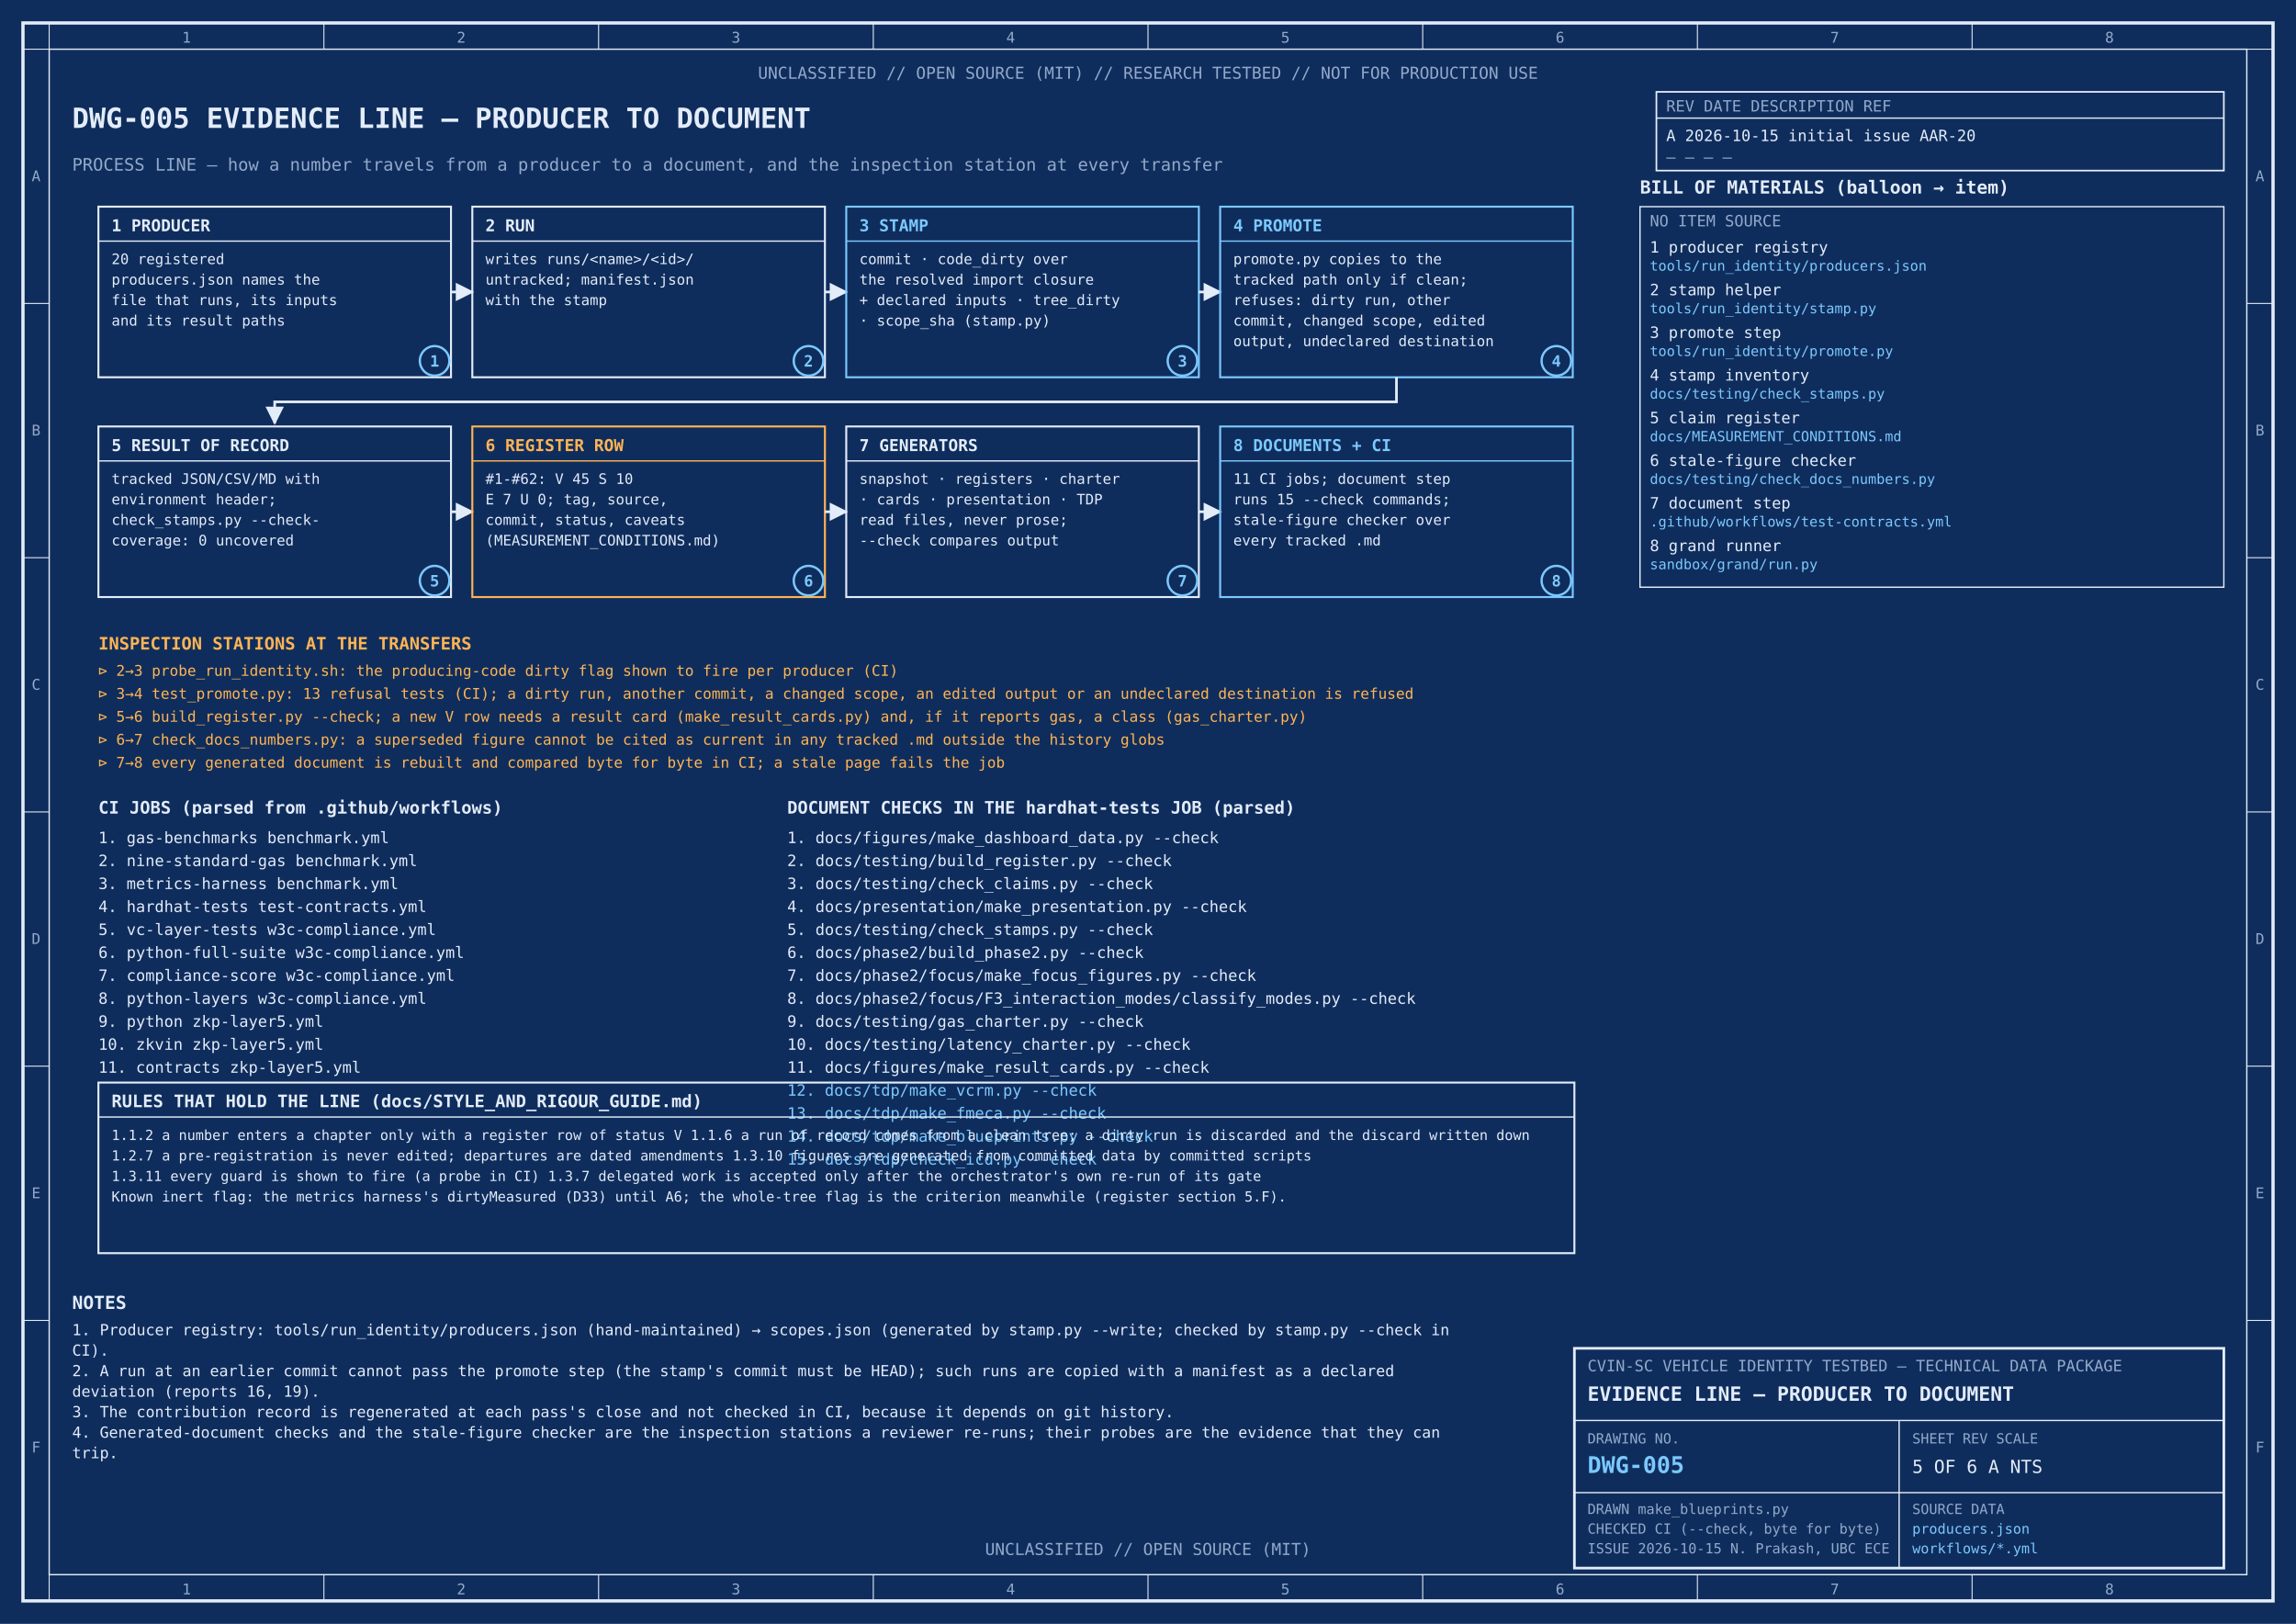
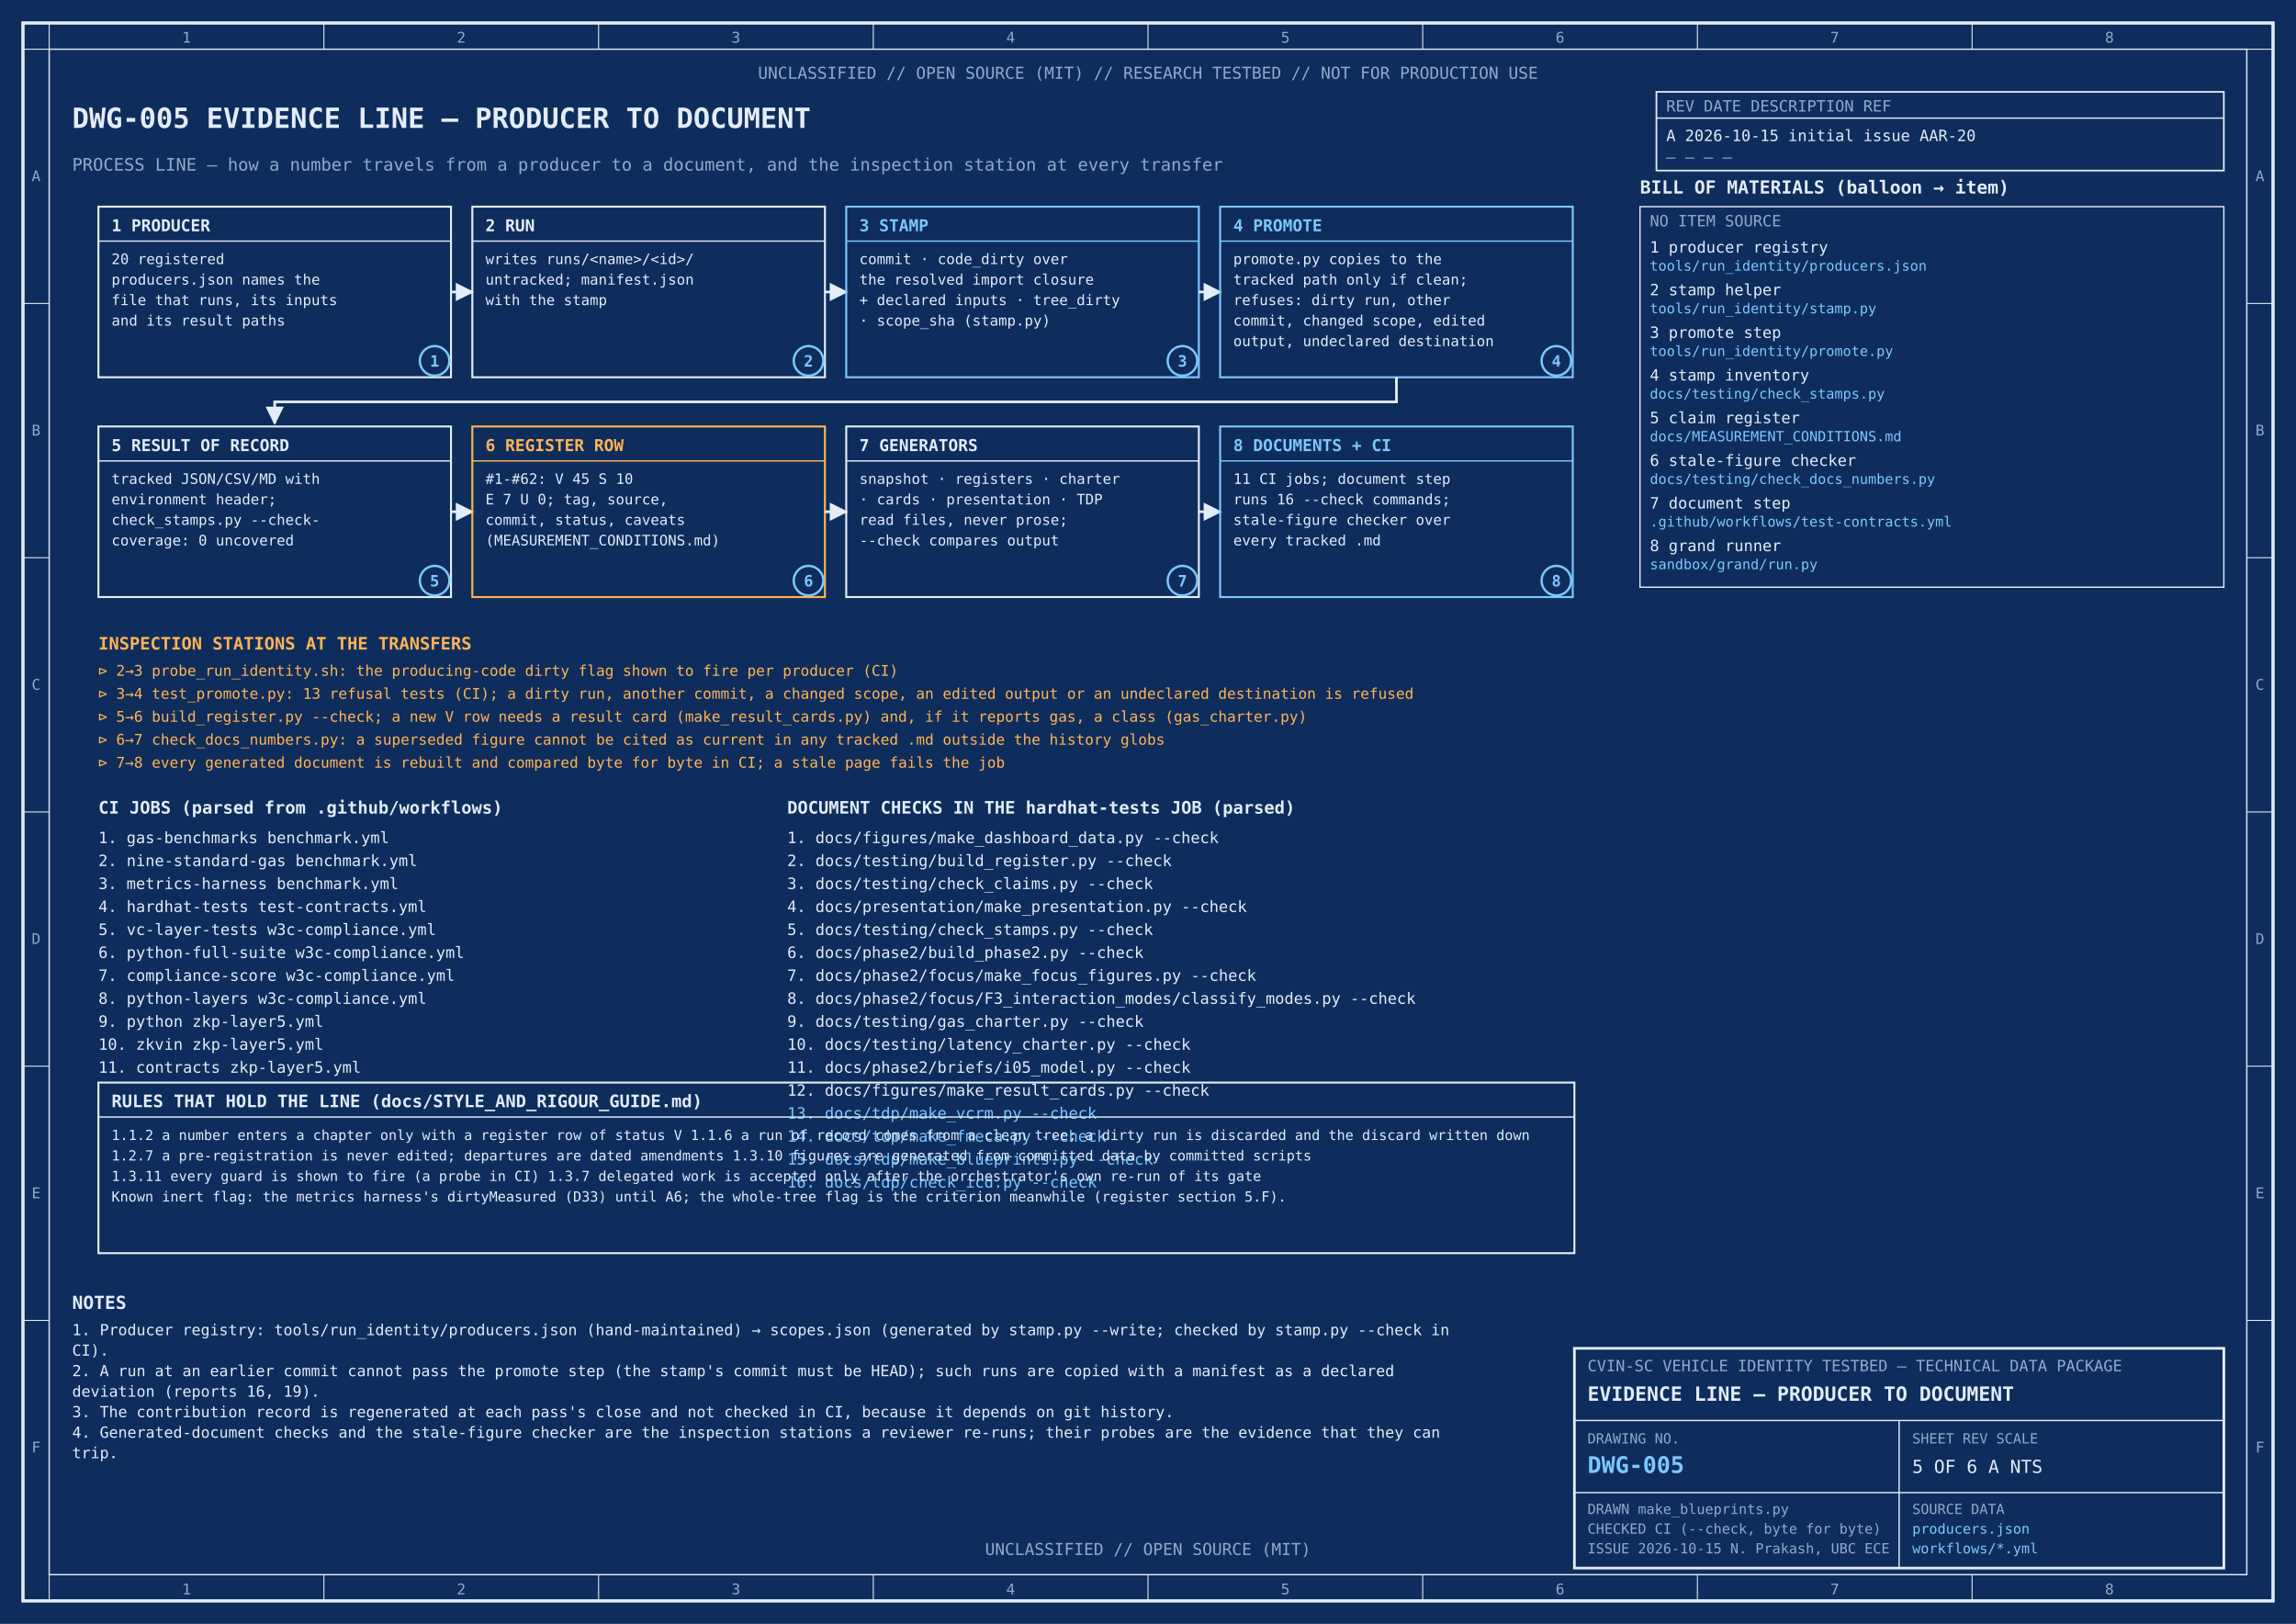
<svg xmlns="http://www.w3.org/2000/svg" width="1400" height="990" viewBox="0 0 1400 990" font-family="DejaVu Sans Mono, Menlo, Consolas, monospace">
  <defs>
    <marker id="arrow" viewBox="0 0 10 10" refX="9" refY="5" markerWidth="7" markerHeight="7" orient="auto-start-reverse">
      <path d="M0,0 L10,5 L0,10 z" fill="#e3ecf9" />
    </marker>
    <pattern id="hatch" width="8" height="8" patternUnits="userSpaceOnUse" patternTransform="rotate(45)">
      <line x1="0" y1="0" x2="0" y2="8" stroke="#ffb454" stroke-width="1" />
    </pattern>
  </defs>
  <rect width="1400" height="990" fill="#0f2d5c" />
  <text x="44" y="104" font-size="10.5" text-anchor="start" fill="#93a9cb" font-weight="normal">PROCESS LINE — how a number travels from a producer to a document, and the inspection station at every transfer</text>
  <rect x="60" y="126" width="215" height="104" stroke="#e3ecf9" fill="none" stroke-width="1.2" rx="0" />
  <text x="68" y="141" font-size="10" text-anchor="start" fill="#e3ecf9" font-weight="bold">1 PRODUCER</text>
  <line x1="60" y1="147" x2="275" y2="147" stroke="#e3ecf9" stroke-width="0.8" />
  <text x="68" y="161.0" font-size="8.8" text-anchor="start" fill="#e3ecf9" font-weight="normal">20 registered</text>
  <text x="68" y="173.5" font-size="8.8" text-anchor="start" fill="#e3ecf9" font-weight="normal">producers.json names the</text>
  <text x="68" y="186.0" font-size="8.8" text-anchor="start" fill="#e3ecf9" font-weight="normal">file that runs, its inputs</text>
  <text x="68" y="198.5" font-size="8.8" text-anchor="start" fill="#e3ecf9" font-weight="normal">and its result paths</text>
  <circle cx="265" cy="220" r="9" stroke="#7cc9ff" fill="#0f2d5c" stroke-width="1.4" />
  <text x="265" y="223.5" font-size="9.5" text-anchor="middle" fill="#7cc9ff" font-weight="bold">1</text>
  <line x1="275" y1="178.0" x2="288" y2="178.0" stroke="#e3ecf9" stroke-width="1.6" marker-end="url(#arrow)" />
  <rect x="288" y="126" width="215" height="104" stroke="#e3ecf9" fill="none" stroke-width="1.2" rx="0" />
  <text x="296" y="141" font-size="10" text-anchor="start" fill="#e3ecf9" font-weight="bold">2 RUN</text>
  <line x1="288" y1="147" x2="503" y2="147" stroke="#e3ecf9" stroke-width="0.8" />
  <text x="296" y="161.0" font-size="8.8" text-anchor="start" fill="#e3ecf9" font-weight="normal">writes runs/&lt;name&gt;/&lt;id&gt;/</text>
  <text x="296" y="173.5" font-size="8.8" text-anchor="start" fill="#e3ecf9" font-weight="normal">untracked; manifest.json</text>
  <text x="296" y="186.0" font-size="8.8" text-anchor="start" fill="#e3ecf9" font-weight="normal">with the stamp</text>
  <circle cx="493" cy="220" r="9" stroke="#7cc9ff" fill="#0f2d5c" stroke-width="1.4" />
  <text x="493" y="223.5" font-size="9.5" text-anchor="middle" fill="#7cc9ff" font-weight="bold">2</text>
  <line x1="503" y1="178.0" x2="516" y2="178.0" stroke="#e3ecf9" stroke-width="1.6" marker-end="url(#arrow)" />
  <rect x="516" y="126" width="215" height="104" stroke="#7cc9ff" fill="none" stroke-width="1.2" rx="0" />
  <text x="524" y="141" font-size="10" text-anchor="start" fill="#7cc9ff" font-weight="bold">3 STAMP</text>
  <line x1="516" y1="147" x2="731" y2="147" stroke="#7cc9ff" stroke-width="0.8" />
  <text x="524" y="161.0" font-size="8.8" text-anchor="start" fill="#e3ecf9" font-weight="normal">commit · code_dirty over</text>
  <text x="524" y="173.5" font-size="8.8" text-anchor="start" fill="#e3ecf9" font-weight="normal">the resolved import closure</text>
  <text x="524" y="186.0" font-size="8.8" text-anchor="start" fill="#e3ecf9" font-weight="normal">+ declared inputs · tree_dirty</text>
  <text x="524" y="198.5" font-size="8.8" text-anchor="start" fill="#e3ecf9" font-weight="normal">· scope_sha (stamp.py)</text>
  <circle cx="721" cy="220" r="9" stroke="#7cc9ff" fill="#0f2d5c" stroke-width="1.4" />
  <text x="721" y="223.5" font-size="9.5" text-anchor="middle" fill="#7cc9ff" font-weight="bold">3</text>
  <line x1="731" y1="178.0" x2="744" y2="178.0" stroke="#e3ecf9" stroke-width="1.6" marker-end="url(#arrow)" />
  <rect x="744" y="126" width="215" height="104" stroke="#7cc9ff" fill="none" stroke-width="1.2" rx="0" />
  <text x="752" y="141" font-size="10" text-anchor="start" fill="#7cc9ff" font-weight="bold">4 PROMOTE</text>
  <line x1="744" y1="147" x2="959" y2="147" stroke="#7cc9ff" stroke-width="0.8" />
  <text x="752" y="161.0" font-size="8.8" text-anchor="start" fill="#e3ecf9" font-weight="normal">promote.py copies to the</text>
  <text x="752" y="173.5" font-size="8.8" text-anchor="start" fill="#e3ecf9" font-weight="normal">tracked path only if clean;</text>
  <text x="752" y="186.0" font-size="8.8" text-anchor="start" fill="#e3ecf9" font-weight="normal">refuses: dirty run, other</text>
  <text x="752" y="198.5" font-size="8.8" text-anchor="start" fill="#e3ecf9" font-weight="normal">commit, changed scope, edited</text>
  <text x="752" y="211.0" font-size="8.8" text-anchor="start" fill="#e3ecf9" font-weight="normal">output, undeclared destination</text>
  <circle cx="949" cy="220" r="9" stroke="#7cc9ff" fill="#0f2d5c" stroke-width="1.4" />
  <text x="949" y="223.5" font-size="9.5" text-anchor="middle" fill="#7cc9ff" font-weight="bold">4</text>
  <path d="M851.5,230 L851.5,245 L167.5,245 L167.5,258" stroke="#e3ecf9" fill="none" stroke-width="1.6" marker-end="url(#arrow)" />
  <rect x="60" y="260" width="215" height="104" stroke="#e3ecf9" fill="none" stroke-width="1.2" rx="0" />
  <text x="68" y="275" font-size="10" text-anchor="start" fill="#e3ecf9" font-weight="bold">5 RESULT OF RECORD</text>
  <line x1="60" y1="281" x2="275" y2="281" stroke="#e3ecf9" stroke-width="0.8" />
  <text x="68" y="295.0" font-size="8.8" text-anchor="start" fill="#e3ecf9" font-weight="normal">tracked JSON/CSV/MD with</text>
  <text x="68" y="307.5" font-size="8.8" text-anchor="start" fill="#e3ecf9" font-weight="normal">environment header;</text>
  <text x="68" y="320.0" font-size="8.8" text-anchor="start" fill="#e3ecf9" font-weight="normal">check_stamps.py --check-</text>
  <text x="68" y="332.5" font-size="8.8" text-anchor="start" fill="#e3ecf9" font-weight="normal">coverage: 0 uncovered</text>
  <circle cx="265" cy="354" r="9" stroke="#7cc9ff" fill="#0f2d5c" stroke-width="1.4" />
  <text x="265" y="357.5" font-size="9.5" text-anchor="middle" fill="#7cc9ff" font-weight="bold">5</text>
  <line x1="275" y1="312.0" x2="288" y2="312.0" stroke="#e3ecf9" stroke-width="1.6" marker-end="url(#arrow)" />
  <rect x="288" y="260" width="215" height="104" stroke="#ffb454" fill="none" stroke-width="1.2" rx="0" />
  <text x="296" y="275" font-size="10" text-anchor="start" fill="#ffb454" font-weight="bold">6 REGISTER ROW</text>
  <line x1="288" y1="281" x2="503" y2="281" stroke="#ffb454" stroke-width="0.8" />
  <text x="296" y="295.0" font-size="8.8" text-anchor="start" fill="#e3ecf9" font-weight="normal">#1-#62: V 45 S 10</text>
  <text x="296" y="307.5" font-size="8.8" text-anchor="start" fill="#e3ecf9" font-weight="normal">E 7 U 0; tag, source,</text>
  <text x="296" y="320.0" font-size="8.8" text-anchor="start" fill="#e3ecf9" font-weight="normal">commit, status, caveats</text>
  <text x="296" y="332.5" font-size="8.8" text-anchor="start" fill="#e3ecf9" font-weight="normal">(MEASUREMENT_CONDITIONS.md)</text>
  <circle cx="493" cy="354" r="9" stroke="#7cc9ff" fill="#0f2d5c" stroke-width="1.4" />
  <text x="493" y="357.5" font-size="9.5" text-anchor="middle" fill="#7cc9ff" font-weight="bold">6</text>
  <line x1="503" y1="312.0" x2="516" y2="312.0" stroke="#e3ecf9" stroke-width="1.6" marker-end="url(#arrow)" />
  <rect x="516" y="260" width="215" height="104" stroke="#e3ecf9" fill="none" stroke-width="1.2" rx="0" />
  <text x="524" y="275" font-size="10" text-anchor="start" fill="#e3ecf9" font-weight="bold">7 GENERATORS</text>
  <line x1="516" y1="281" x2="731" y2="281" stroke="#e3ecf9" stroke-width="0.8" />
  <text x="524" y="295.0" font-size="8.8" text-anchor="start" fill="#e3ecf9" font-weight="normal">snapshot · registers · charter</text>
  <text x="524" y="307.5" font-size="8.8" text-anchor="start" fill="#e3ecf9" font-weight="normal">· cards · presentation · TDP</text>
  <text x="524" y="320.0" font-size="8.8" text-anchor="start" fill="#e3ecf9" font-weight="normal">read files, never prose;</text>
  <text x="524" y="332.5" font-size="8.8" text-anchor="start" fill="#e3ecf9" font-weight="normal">--check compares output</text>
  <circle cx="721" cy="354" r="9" stroke="#7cc9ff" fill="#0f2d5c" stroke-width="1.4" />
  <text x="721" y="357.5" font-size="9.5" text-anchor="middle" fill="#7cc9ff" font-weight="bold">7</text>
  <line x1="731" y1="312.0" x2="744" y2="312.0" stroke="#e3ecf9" stroke-width="1.6" marker-end="url(#arrow)" />
  <rect x="744" y="260" width="215" height="104" stroke="#7cc9ff" fill="none" stroke-width="1.2" rx="0" />
  <text x="752" y="275" font-size="10" text-anchor="start" fill="#7cc9ff" font-weight="bold">8 DOCUMENTS + CI</text>
  <line x1="744" y1="281" x2="959" y2="281" stroke="#7cc9ff" stroke-width="0.8" />
  <text x="752" y="295.0" font-size="8.8" text-anchor="start" fill="#e3ecf9" font-weight="normal">11 CI jobs; document step</text>
-   <text x="752" y="307.5" font-size="8.8" text-anchor="start" fill="#e3ecf9" font-weight="normal">runs 15 --check commands;</text>
+   <text x="752" y="307.5" font-size="8.8" text-anchor="start" fill="#e3ecf9" font-weight="normal">runs 16 --check commands;</text>
  <text x="752" y="320.0" font-size="8.8" text-anchor="start" fill="#e3ecf9" font-weight="normal">stale-figure checker over</text>
  <text x="752" y="332.5" font-size="8.8" text-anchor="start" fill="#e3ecf9" font-weight="normal">every tracked .md</text>
  <circle cx="949" cy="354" r="9" stroke="#7cc9ff" fill="#0f2d5c" stroke-width="1.4" />
  <text x="949" y="357.5" font-size="9.5" text-anchor="middle" fill="#7cc9ff" font-weight="bold">8</text>
  <text x="60" y="396" font-size="10.5" text-anchor="start" fill="#ffb454" font-weight="bold">INSPECTION STATIONS AT THE TRANSFERS</text>
  <text x="60" y="412" font-size="9" text-anchor="start" fill="#ffb454" font-weight="normal">⊳ 2→3  probe_run_identity.sh: the producing-code dirty flag shown to fire per producer (CI)</text>
  <text x="60" y="426" font-size="9" text-anchor="start" fill="#ffb454" font-weight="normal">⊳ 3→4  test_promote.py: 13 refusal tests (CI); a dirty run, another commit, a changed scope, an edited output or an undeclared destination is refused</text>
  <text x="60" y="440" font-size="9" text-anchor="start" fill="#ffb454" font-weight="normal">⊳ 5→6  build_register.py --check; a new V row needs a result card (make_result_cards.py) and, if it reports gas, a class (gas_charter.py)</text>
  <text x="60" y="454" font-size="9" text-anchor="start" fill="#ffb454" font-weight="normal">⊳ 6→7  check_docs_numbers.py: a superseded figure cannot be cited as current in any tracked .md outside the history globs</text>
  <text x="60" y="468" font-size="9" text-anchor="start" fill="#ffb454" font-weight="normal">⊳ 7→8  every generated document is rebuilt and compared byte for byte in CI; a stale page fails the job</text>
  <text x="60" y="496" font-size="10.5" text-anchor="start" fill="#e3ecf9" font-weight="bold">CI JOBS (parsed from .github/workflows)</text>
  <text x="60" y="514" font-size="9.5" text-anchor="start" fill="#e3ecf9" font-weight="normal">1. gas-benchmarks         benchmark.yml</text>
  <text x="60" y="528" font-size="9.5" text-anchor="start" fill="#e3ecf9" font-weight="normal">2. nine-standard-gas      benchmark.yml</text>
  <text x="60" y="542" font-size="9.5" text-anchor="start" fill="#e3ecf9" font-weight="normal">3. metrics-harness        benchmark.yml</text>
  <text x="60" y="556" font-size="9.5" text-anchor="start" fill="#e3ecf9" font-weight="normal">4. hardhat-tests          test-contracts.yml</text>
  <text x="60" y="570" font-size="9.5" text-anchor="start" fill="#e3ecf9" font-weight="normal">5. vc-layer-tests         w3c-compliance.yml</text>
  <text x="60" y="584" font-size="9.5" text-anchor="start" fill="#e3ecf9" font-weight="normal">6. python-full-suite      w3c-compliance.yml</text>
  <text x="60" y="598" font-size="9.5" text-anchor="start" fill="#e3ecf9" font-weight="normal">7. compliance-score       w3c-compliance.yml</text>
  <text x="60" y="612" font-size="9.5" text-anchor="start" fill="#e3ecf9" font-weight="normal">8. python-layers          w3c-compliance.yml</text>
  <text x="60" y="626" font-size="9.5" text-anchor="start" fill="#e3ecf9" font-weight="normal">9. python                 zkp-layer5.yml</text>
  <text x="60" y="640" font-size="9.5" text-anchor="start" fill="#e3ecf9" font-weight="normal">10. zkvin                  zkp-layer5.yml</text>
  <text x="60" y="654" font-size="9.5" text-anchor="start" fill="#e3ecf9" font-weight="normal">11. contracts              zkp-layer5.yml</text>
  <text x="480" y="496" font-size="10.5" text-anchor="start" fill="#e3ecf9" font-weight="bold">DOCUMENT CHECKS IN THE hardhat-tests JOB (parsed)</text>
  <text x="480" y="514" font-size="9.5" text-anchor="start" fill="#e3ecf9" font-weight="normal">1. docs/figures/make_dashboard_data.py --check</text>
  <text x="480" y="528" font-size="9.5" text-anchor="start" fill="#e3ecf9" font-weight="normal">2. docs/testing/build_register.py --check</text>
  <text x="480" y="542" font-size="9.5" text-anchor="start" fill="#e3ecf9" font-weight="normal">3. docs/testing/check_claims.py --check</text>
  <text x="480" y="556" font-size="9.5" text-anchor="start" fill="#e3ecf9" font-weight="normal">4. docs/presentation/make_presentation.py --check</text>
  <text x="480" y="570" font-size="9.5" text-anchor="start" fill="#e3ecf9" font-weight="normal">5. docs/testing/check_stamps.py --check</text>
  <text x="480" y="584" font-size="9.5" text-anchor="start" fill="#e3ecf9" font-weight="normal">6. docs/phase2/build_phase2.py --check</text>
  <text x="480" y="598" font-size="9.5" text-anchor="start" fill="#e3ecf9" font-weight="normal">7. docs/phase2/focus/make_focus_figures.py --check</text>
  <text x="480" y="612" font-size="9.5" text-anchor="start" fill="#e3ecf9" font-weight="normal">8. docs/phase2/focus/F3_interaction_modes/classify_modes.py --check</text>
  <text x="480" y="626" font-size="9.5" text-anchor="start" fill="#e3ecf9" font-weight="normal">9. docs/testing/gas_charter.py --check</text>
  <text x="480" y="640" font-size="9.5" text-anchor="start" fill="#e3ecf9" font-weight="normal">10. docs/testing/latency_charter.py --check</text>
-   <text x="480" y="654" font-size="9.5" text-anchor="start" fill="#e3ecf9" font-weight="normal">11. docs/figures/make_result_cards.py --check</text>
-   <text x="480" y="668" font-size="9.5" text-anchor="start" fill="#7cc9ff" font-weight="normal">12. docs/tdp/make_vcrm.py --check</text>
-   <text x="480" y="682" font-size="9.5" text-anchor="start" fill="#7cc9ff" font-weight="normal">13. docs/tdp/make_fmeca.py --check</text>
-   <text x="480" y="696" font-size="9.5" text-anchor="start" fill="#7cc9ff" font-weight="normal">14. docs/tdp/make_blueprints.py --check</text>
-   <text x="480" y="710" font-size="9.5" text-anchor="start" fill="#7cc9ff" font-weight="normal">15. docs/tdp/check_icd.py --check</text>
+   <text x="480" y="654" font-size="9.5" text-anchor="start" fill="#e3ecf9" font-weight="normal">11. docs/phase2/briefs/i05_model.py --check</text>
+   <text x="480" y="668" font-size="9.5" text-anchor="start" fill="#e3ecf9" font-weight="normal">12. docs/figures/make_result_cards.py --check</text>
+   <text x="480" y="682" font-size="9.5" text-anchor="start" fill="#7cc9ff" font-weight="normal">13. docs/tdp/make_vcrm.py --check</text>
+   <text x="480" y="696" font-size="9.5" text-anchor="start" fill="#7cc9ff" font-weight="normal">14. docs/tdp/make_fmeca.py --check</text>
+   <text x="480" y="710" font-size="9.5" text-anchor="start" fill="#7cc9ff" font-weight="normal">15. docs/tdp/make_blueprints.py --check</text>
+   <text x="480" y="724" font-size="9.5" text-anchor="start" fill="#7cc9ff" font-weight="normal">16. docs/tdp/check_icd.py --check</text>
  <rect x="60" y="660" width="900" height="104" stroke="#e3ecf9" fill="none" stroke-width="1.2" rx="0" />
  <text x="68" y="675" font-size="10.5" text-anchor="start" fill="#e3ecf9" font-weight="bold">RULES THAT HOLD THE LINE (docs/STYLE_AND_RIGOUR_GUIDE.md)</text>
  <line x1="60" y1="681" x2="960" y2="681" stroke="#e3ecf9" stroke-width="0.8" />
  <text x="68" y="695.0" font-size="8.5" text-anchor="start" fill="#e3ecf9" font-weight="normal">1.1.2  a number enters a chapter only with a register row of status V       1.1.6  a run of record comes from a clean tree; a dirty run is discarded and the discard written down</text>
  <text x="68" y="707.5" font-size="8.5" text-anchor="start" fill="#e3ecf9" font-weight="normal">1.2.7  a pre-registration is never edited; departures are dated amendments    1.3.10 figures are generated from committed data by committed scripts</text>
  <text x="68" y="720.0" font-size="8.5" text-anchor="start" fill="#e3ecf9" font-weight="normal">1.3.11 every guard is shown to fire (a probe in CI)                            1.3.7  delegated work is accepted only after the orchestrator's own re-run of its gate</text>
  <text x="68" y="732.5" font-size="8.5" text-anchor="start" fill="#e3ecf9" font-weight="normal">Known inert flag: the metrics harness's dirtyMeasured (D33) until A6; the whole-tree flag is the criterion meanwhile (register section 5.F).</text>
  <rect x="14" y="14" width="1372" height="962" stroke="#e3ecf9" fill="none" stroke-width="2" rx="0" />
  <rect x="30" y="30" width="1340" height="930" stroke="#e3ecf9" fill="none" stroke-width="0.8" rx="0" />
  <line x1="30.0" y1="14" x2="30.0" y2="30" stroke="#e3ecf9" stroke-width="0.6" />
  <line x1="30.0" y1="960" x2="30.0" y2="976" stroke="#e3ecf9" stroke-width="0.6" />
  <text x="113.75" y="26" font-size="9" text-anchor="middle" fill="#93a9cb" font-weight="normal">1</text>
  <text x="113.75" y="972" font-size="9" text-anchor="middle" fill="#93a9cb" font-weight="normal">1</text>
  <line x1="197.5" y1="14" x2="197.5" y2="30" stroke="#e3ecf9" stroke-width="0.6" />
  <line x1="197.5" y1="960" x2="197.5" y2="976" stroke="#e3ecf9" stroke-width="0.6" />
  <text x="281.25" y="26" font-size="9" text-anchor="middle" fill="#93a9cb" font-weight="normal">2</text>
  <text x="281.25" y="972" font-size="9" text-anchor="middle" fill="#93a9cb" font-weight="normal">2</text>
  <line x1="365.0" y1="14" x2="365.0" y2="30" stroke="#e3ecf9" stroke-width="0.6" />
  <line x1="365.0" y1="960" x2="365.0" y2="976" stroke="#e3ecf9" stroke-width="0.6" />
  <text x="448.75" y="26" font-size="9" text-anchor="middle" fill="#93a9cb" font-weight="normal">3</text>
  <text x="448.75" y="972" font-size="9" text-anchor="middle" fill="#93a9cb" font-weight="normal">3</text>
  <line x1="532.5" y1="14" x2="532.5" y2="30" stroke="#e3ecf9" stroke-width="0.6" />
  <line x1="532.5" y1="960" x2="532.5" y2="976" stroke="#e3ecf9" stroke-width="0.6" />
  <text x="616.25" y="26" font-size="9" text-anchor="middle" fill="#93a9cb" font-weight="normal">4</text>
  <text x="616.25" y="972" font-size="9" text-anchor="middle" fill="#93a9cb" font-weight="normal">4</text>
  <line x1="700.0" y1="14" x2="700.0" y2="30" stroke="#e3ecf9" stroke-width="0.6" />
  <line x1="700.0" y1="960" x2="700.0" y2="976" stroke="#e3ecf9" stroke-width="0.6" />
  <text x="783.75" y="26" font-size="9" text-anchor="middle" fill="#93a9cb" font-weight="normal">5</text>
  <text x="783.75" y="972" font-size="9" text-anchor="middle" fill="#93a9cb" font-weight="normal">5</text>
  <line x1="867.5" y1="14" x2="867.5" y2="30" stroke="#e3ecf9" stroke-width="0.6" />
  <line x1="867.5" y1="960" x2="867.5" y2="976" stroke="#e3ecf9" stroke-width="0.6" />
  <text x="951.25" y="26" font-size="9" text-anchor="middle" fill="#93a9cb" font-weight="normal">6</text>
  <text x="951.25" y="972" font-size="9" text-anchor="middle" fill="#93a9cb" font-weight="normal">6</text>
  <line x1="1035.0" y1="14" x2="1035.0" y2="30" stroke="#e3ecf9" stroke-width="0.6" />
  <line x1="1035.0" y1="960" x2="1035.0" y2="976" stroke="#e3ecf9" stroke-width="0.6" />
  <text x="1118.75" y="26" font-size="9" text-anchor="middle" fill="#93a9cb" font-weight="normal">7</text>
  <text x="1118.75" y="972" font-size="9" text-anchor="middle" fill="#93a9cb" font-weight="normal">7</text>
  <line x1="1202.5" y1="14" x2="1202.5" y2="30" stroke="#e3ecf9" stroke-width="0.6" />
  <line x1="1202.5" y1="960" x2="1202.5" y2="976" stroke="#e3ecf9" stroke-width="0.6" />
  <text x="1286.25" y="26" font-size="9" text-anchor="middle" fill="#93a9cb" font-weight="normal">8</text>
  <text x="1286.25" y="972" font-size="9" text-anchor="middle" fill="#93a9cb" font-weight="normal">8</text>
  <line x1="14" y1="30.0" x2="30" y2="30.0" stroke="#e3ecf9" stroke-width="0.6" />
  <line x1="1370" y1="30.0" x2="1386" y2="30.0" stroke="#e3ecf9" stroke-width="0.6" />
  <text x="22" y="110.5" font-size="9" text-anchor="middle" fill="#93a9cb" font-weight="normal">A</text>
  <text x="1378" y="110.5" font-size="9" text-anchor="middle" fill="#93a9cb" font-weight="normal">A</text>
  <line x1="14" y1="185.0" x2="30" y2="185.0" stroke="#e3ecf9" stroke-width="0.6" />
  <line x1="1370" y1="185.0" x2="1386" y2="185.0" stroke="#e3ecf9" stroke-width="0.6" />
  <text x="22" y="265.5" font-size="9" text-anchor="middle" fill="#93a9cb" font-weight="normal">B</text>
  <text x="1378" y="265.5" font-size="9" text-anchor="middle" fill="#93a9cb" font-weight="normal">B</text>
  <line x1="14" y1="340.0" x2="30" y2="340.0" stroke="#e3ecf9" stroke-width="0.6" />
  <line x1="1370" y1="340.0" x2="1386" y2="340.0" stroke="#e3ecf9" stroke-width="0.6" />
  <text x="22" y="420.5" font-size="9" text-anchor="middle" fill="#93a9cb" font-weight="normal">C</text>
  <text x="1378" y="420.5" font-size="9" text-anchor="middle" fill="#93a9cb" font-weight="normal">C</text>
  <line x1="14" y1="495.0" x2="30" y2="495.0" stroke="#e3ecf9" stroke-width="0.6" />
  <line x1="1370" y1="495.0" x2="1386" y2="495.0" stroke="#e3ecf9" stroke-width="0.6" />
  <text x="22" y="575.5" font-size="9" text-anchor="middle" fill="#93a9cb" font-weight="normal">D</text>
  <text x="1378" y="575.5" font-size="9" text-anchor="middle" fill="#93a9cb" font-weight="normal">D</text>
  <line x1="14" y1="650.0" x2="30" y2="650.0" stroke="#e3ecf9" stroke-width="0.6" />
  <line x1="1370" y1="650.0" x2="1386" y2="650.0" stroke="#e3ecf9" stroke-width="0.6" />
  <text x="22" y="730.5" font-size="9" text-anchor="middle" fill="#93a9cb" font-weight="normal">E</text>
  <text x="1378" y="730.5" font-size="9" text-anchor="middle" fill="#93a9cb" font-weight="normal">E</text>
  <line x1="14" y1="805.0" x2="30" y2="805.0" stroke="#e3ecf9" stroke-width="0.6" />
  <line x1="1370" y1="805.0" x2="1386" y2="805.0" stroke="#e3ecf9" stroke-width="0.6" />
  <text x="22" y="885.5" font-size="9" text-anchor="middle" fill="#93a9cb" font-weight="normal">F</text>
  <text x="1378" y="885.5" font-size="9" text-anchor="middle" fill="#93a9cb" font-weight="normal">F</text>
  <text x="700.0" y="48" font-size="10" text-anchor="middle" fill="#93a9cb" font-weight="normal">UNCLASSIFIED // OPEN SOURCE (MIT) // RESEARCH TESTBED // NOT FOR PRODUCTION USE</text>
  <text x="700.0" y="948" font-size="10" text-anchor="middle" fill="#93a9cb" font-weight="normal">UNCLASSIFIED // OPEN SOURCE (MIT)</text>
  <text x="44" y="78" font-size="17" text-anchor="start" fill="#e3ecf9" font-weight="bold">DWG-005  EVIDENCE LINE — PRODUCER TO DOCUMENT</text>
  <rect x="1010" y="56" width="346" height="48" stroke="#e3ecf9" fill="none" stroke-width="1" rx="0" />
  <line x1="1010" y1="72" x2="1356" y2="72" stroke="#e3ecf9" stroke-width="0.8" />
  <text x="1016" y="68" font-size="9.5" text-anchor="start" fill="#93a9cb" font-weight="normal">REV   DATE         DESCRIPTION                 REF</text>
  <text x="1016" y="86" font-size="9.5" text-anchor="start" fill="#e3ecf9" font-weight="normal">A     2026-10-15   initial issue               AAR-20</text>
  <text x="1016" y="99" font-size="9.5" text-anchor="start" fill="#93a9cb" font-weight="normal">—     —            —                           —</text>
  <text x="44" y="798" font-size="11" text-anchor="start" fill="#e3ecf9" font-weight="bold">NOTES</text>
  <text x="44" y="814.0" font-size="9.3" text-anchor="start" fill="#e3ecf9" font-weight="normal">1. Producer registry: tools/run_identity/producers.json (hand-maintained) → scopes.json (generated by stamp.py --write; checked by stamp.py --check in</text>
  <text x="44" y="826.5" font-size="9.3" text-anchor="start" fill="#e3ecf9" font-weight="normal">   CI).</text>
  <text x="44" y="839.0" font-size="9.3" text-anchor="start" fill="#e3ecf9" font-weight="normal">2. A run at an earlier commit cannot pass the promote step (the stamp's commit must be HEAD); such runs are copied with a manifest as a declared</text>
  <text x="44" y="851.5" font-size="9.3" text-anchor="start" fill="#e3ecf9" font-weight="normal">   deviation (reports 16, 19).</text>
  <text x="44" y="864.0" font-size="9.3" text-anchor="start" fill="#e3ecf9" font-weight="normal">3. The contribution record is regenerated at each pass's close and not checked in CI, because it depends on git history.</text>
  <text x="44" y="876.5" font-size="9.3" text-anchor="start" fill="#e3ecf9" font-weight="normal">4. Generated-document checks and the stale-figure checker are the inspection stations a reviewer re-runs; their probes are the evidence that they can</text>
  <text x="44" y="889.0" font-size="9.3" text-anchor="start" fill="#e3ecf9" font-weight="normal">   trip.</text>
  <text x="1000" y="118" font-size="11" text-anchor="start" fill="#e3ecf9" font-weight="bold">BILL OF MATERIALS (balloon → item)</text>
  <rect x="1000" y="126" width="356" height="232" stroke="#e3ecf9" fill="none" stroke-width="0.8" rx="0" />
  <text x="1006" y="138" font-size="9.5" text-anchor="start" fill="#93a9cb" font-weight="normal">NO  ITEM                      SOURCE</text>
  <text x="1006" y="154" font-size="9.5" text-anchor="start" fill="#e3ecf9" font-weight="normal">1   producer registry         </text>
  <text x="1006" y="165" font-size="8.5" text-anchor="start" fill="#7cc9ff" font-weight="normal">    tools/run_identity/producers.json</text>
  <text x="1006" y="180" font-size="9.5" text-anchor="start" fill="#e3ecf9" font-weight="normal">2   stamp helper              </text>
  <text x="1006" y="191" font-size="8.5" text-anchor="start" fill="#7cc9ff" font-weight="normal">    tools/run_identity/stamp.py</text>
  <text x="1006" y="206" font-size="9.5" text-anchor="start" fill="#e3ecf9" font-weight="normal">3   promote step              </text>
  <text x="1006" y="217" font-size="8.5" text-anchor="start" fill="#7cc9ff" font-weight="normal">    tools/run_identity/promote.py</text>
  <text x="1006" y="232" font-size="9.5" text-anchor="start" fill="#e3ecf9" font-weight="normal">4   stamp inventory           </text>
  <text x="1006" y="243" font-size="8.5" text-anchor="start" fill="#7cc9ff" font-weight="normal">    docs/testing/check_stamps.py</text>
  <text x="1006" y="258" font-size="9.5" text-anchor="start" fill="#e3ecf9" font-weight="normal">5   claim register            </text>
  <text x="1006" y="269" font-size="8.5" text-anchor="start" fill="#7cc9ff" font-weight="normal">    docs/MEASUREMENT_CONDITIONS.md</text>
  <text x="1006" y="284" font-size="9.5" text-anchor="start" fill="#e3ecf9" font-weight="normal">6   stale-figure checker      </text>
  <text x="1006" y="295" font-size="8.5" text-anchor="start" fill="#7cc9ff" font-weight="normal">    docs/testing/check_docs_numbers.py</text>
  <text x="1006" y="310" font-size="9.5" text-anchor="start" fill="#e3ecf9" font-weight="normal">7   document step             </text>
  <text x="1006" y="321" font-size="8.5" text-anchor="start" fill="#7cc9ff" font-weight="normal">    .github/workflows/test-contracts.yml</text>
  <text x="1006" y="336" font-size="9.5" text-anchor="start" fill="#e3ecf9" font-weight="normal">8   grand runner              </text>
  <text x="1006" y="347" font-size="8.5" text-anchor="start" fill="#7cc9ff" font-weight="normal">    sandbox/grand/run.py</text>
  <rect x="960" y="822" width="396" height="134" stroke="#e3ecf9" fill="none" stroke-width="1.6" rx="0" />
  <line x1="960" y1="866" x2="1356" y2="866" stroke="#e3ecf9" stroke-width="0.8" />
  <line x1="960" y1="910" x2="1356" y2="910" stroke="#e3ecf9" stroke-width="0.8" />
  <line x1="1158" y1="866" x2="1158" y2="956" stroke="#e3ecf9" stroke-width="0.8" />
  <text x="968" y="836" font-size="9.5" text-anchor="start" fill="#93a9cb" font-weight="normal">CVIN-SC VEHICLE IDENTITY TESTBED — TECHNICAL DATA PACKAGE</text>
  <text x="968" y="854" font-size="12" text-anchor="start" fill="#e3ecf9" font-weight="bold">EVIDENCE LINE — PRODUCER TO DOCUMENT</text>
  <text x="968" y="880" font-size="8.5" text-anchor="start" fill="#93a9cb" font-weight="normal">DRAWING NO.</text>
  <text x="968" y="898" font-size="14" text-anchor="start" fill="#7cc9ff" font-weight="bold">DWG-005</text>
  <text x="1166" y="880" font-size="8.5" text-anchor="start" fill="#93a9cb" font-weight="normal">SHEET        REV      SCALE</text>
  <text x="1166" y="898" font-size="11" text-anchor="start" fill="#e3ecf9" font-weight="normal">5 OF 6       A        NTS</text>
  <text x="968" y="923" font-size="8.5" text-anchor="start" fill="#93a9cb" font-weight="normal">DRAWN  make_blueprints.py</text>
  <text x="968" y="935" font-size="8.5" text-anchor="start" fill="#93a9cb" font-weight="normal">CHECKED  CI (--check, byte for byte)</text>
  <text x="968" y="947" font-size="8.5" text-anchor="start" fill="#93a9cb" font-weight="normal">ISSUE 2026-10-15  N. Prakash, UBC ECE</text>
  <text x="1166" y="923" font-size="8.5" text-anchor="start" fill="#93a9cb" font-weight="normal">SOURCE DATA</text>
  <text x="1166" y="935" font-size="8.5" text-anchor="start" fill="#7cc9ff" font-weight="normal">producers.json</text>
  <text x="1166" y="947" font-size="8.5" text-anchor="start" fill="#7cc9ff" font-weight="normal">workflows/*.yml</text>
</svg>
